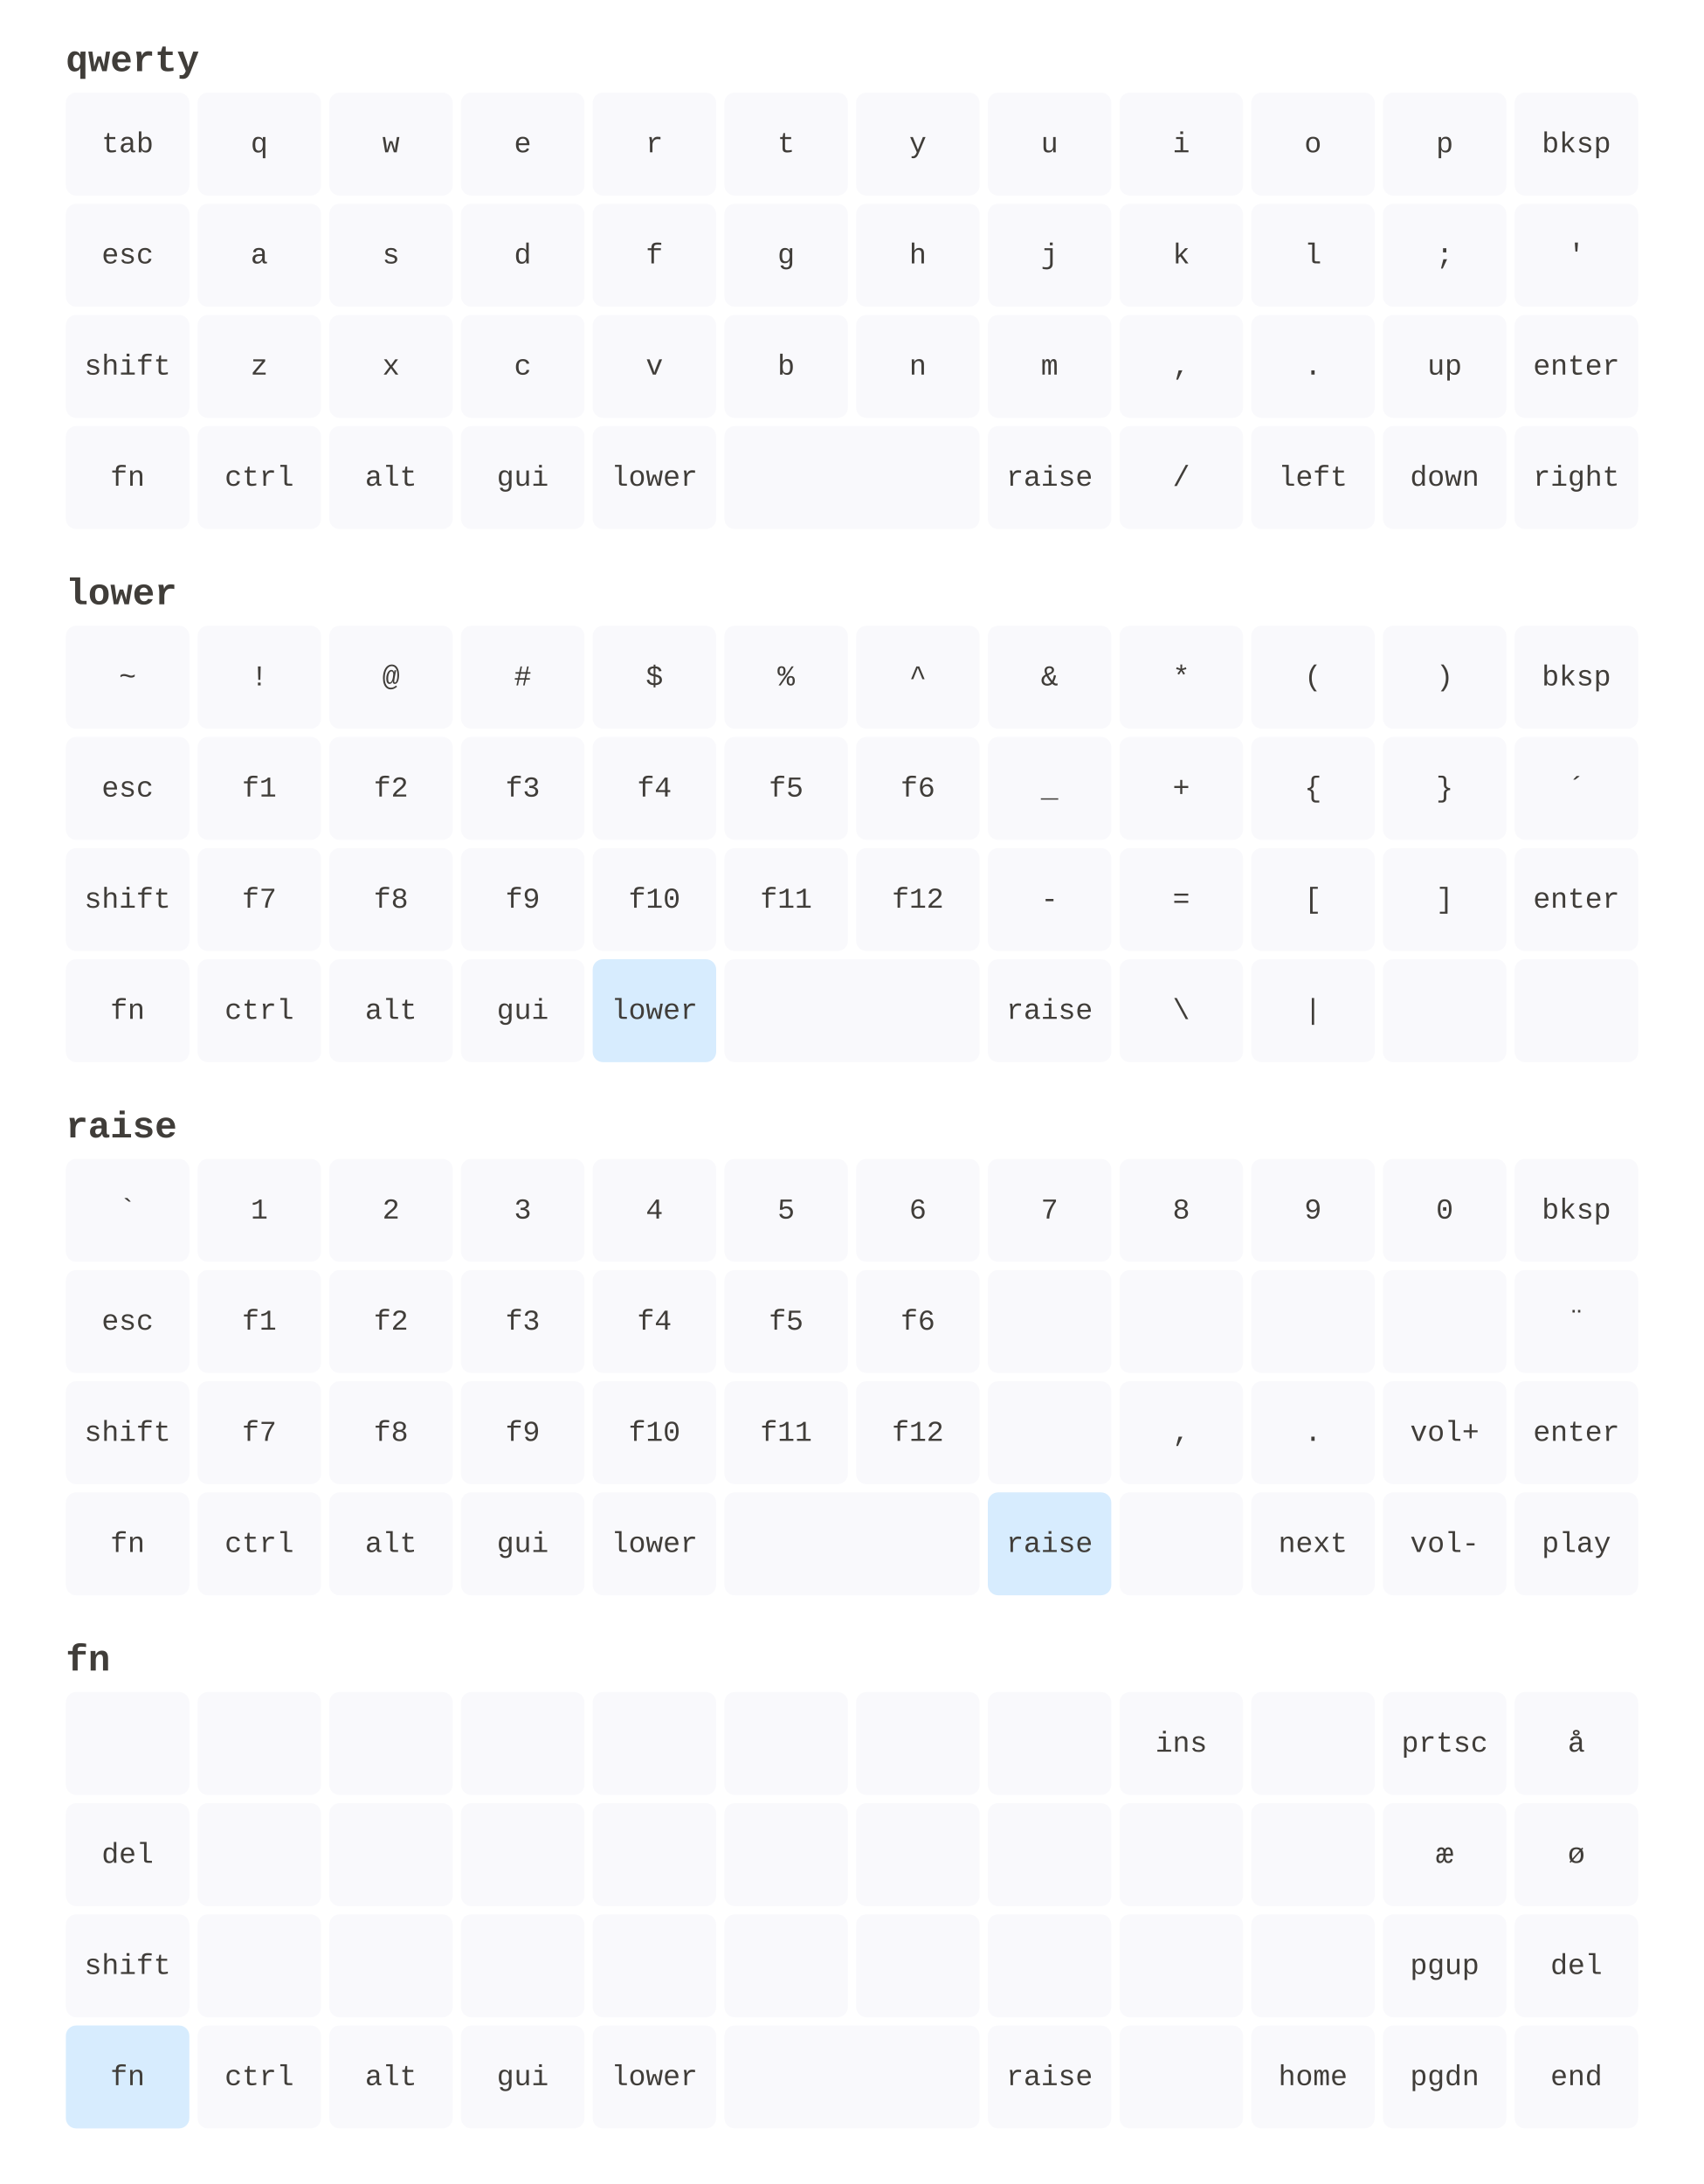
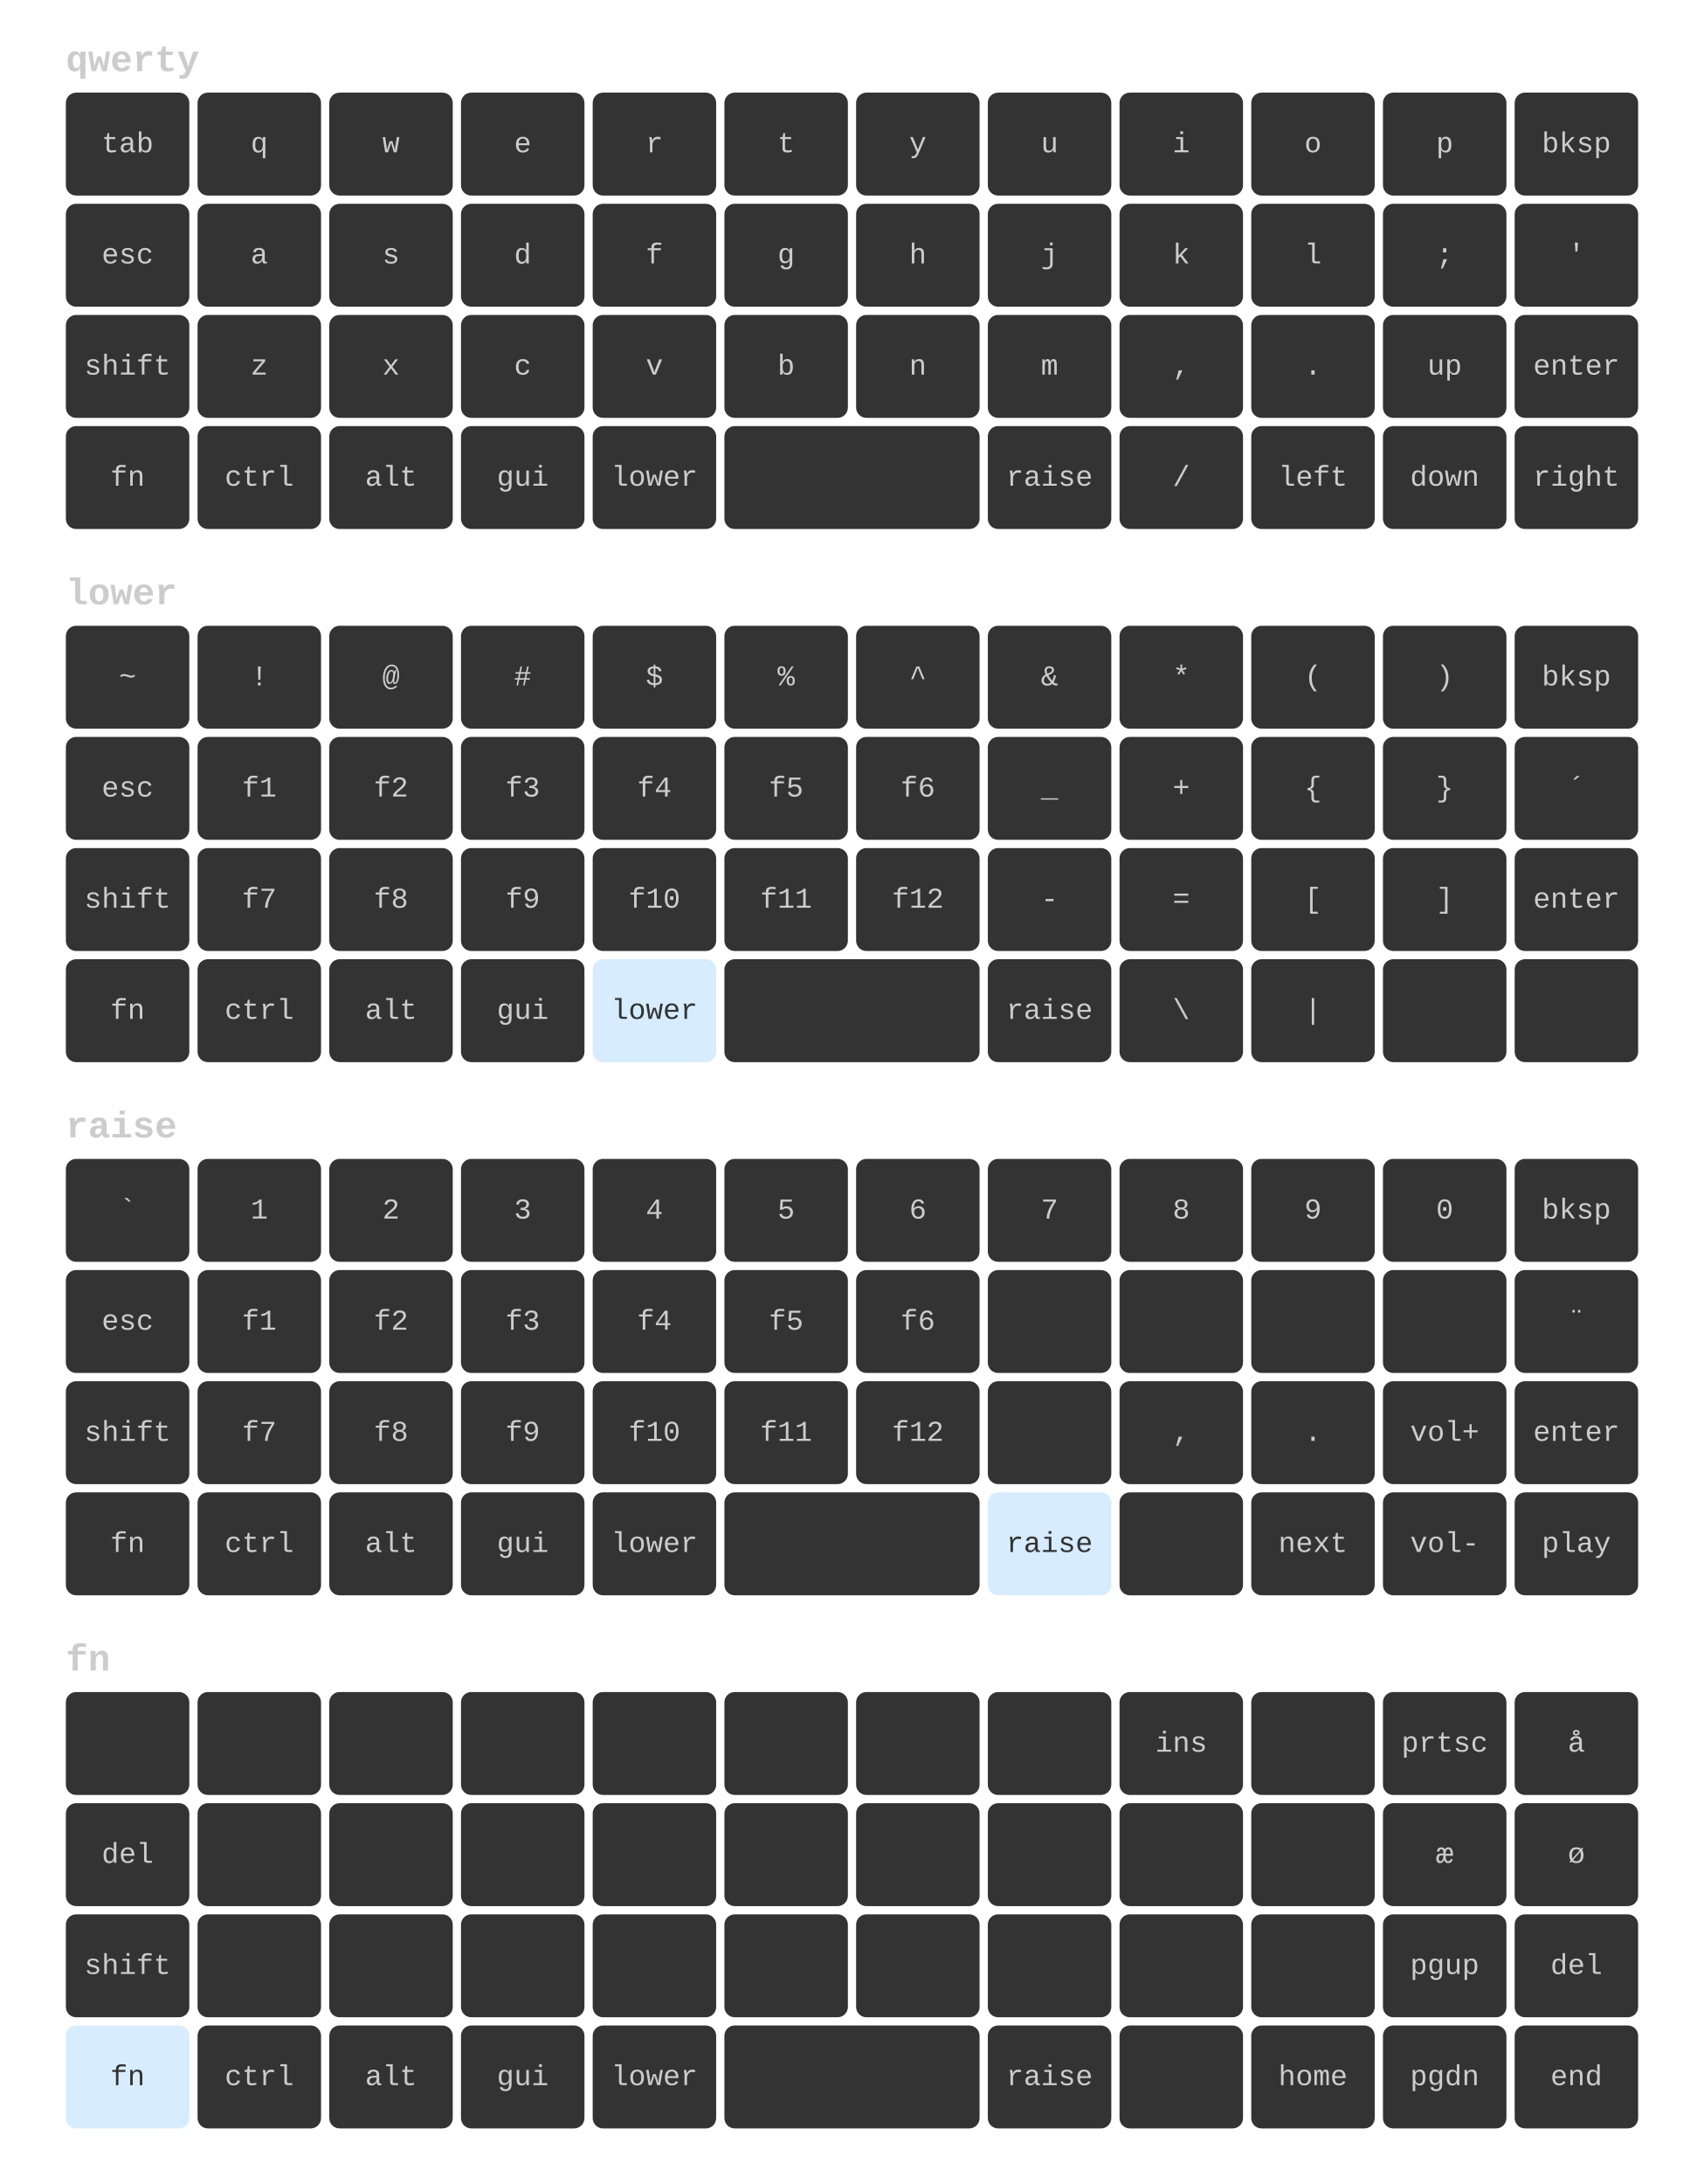
<svg xmlns="http://www.w3.org/2000/svg" width="828" height="1061" viewBox="0 0 828 1061">
  <style>
svg {
    font-family: SFMono-Regular,Consolas,Liberation Mono,Menlo,monospace;
    font-size: 14px;
    font-kerning: normal;
    text-rendering: optimizeLegibility;
+     background-color: #111111;
}
rect {
-     fill: #F9F9FC;
+     fill: #333333;
}
text {
-     fill: #403d39;
+     fill: #cccccc;
    text-anchor: middle;
    dominant-baseline: middle;
}
- .hold {
+ rect.hold {
    fill: #D7ECFE;
}
+ text.hold {
+     fill: #333333;
+ }
.layer {
-     fill: #403d39;
+     fill: #cccccc;
    text-anchor: start;
    dominant-baseline: hanging;
    font-weight: bold;
    font-size: 18px;
}
</style>
  <text x="32" y="25" class="layer">qwerty</text>
  <rect x="32" y="45" width="60" height="50" rx="5" ry="5" />
  <text x="62" y="70">tab</text>
  <rect x="96" y="45" width="60" height="50" rx="5" ry="5" />
  <text x="126" y="70">q</text>
  <rect x="160" y="45" width="60" height="50" rx="5" ry="5" />
  <text x="190" y="70">w</text>
  <rect x="224" y="45" width="60" height="50" rx="5" ry="5" />
  <text x="254" y="70">e</text>
  <rect x="288" y="45" width="60" height="50" rx="5" ry="5" />
  <text x="318" y="70">r</text>
  <rect x="352" y="45" width="60" height="50" rx="5" ry="5" />
  <text x="382" y="70">t</text>
  <rect x="416" y="45" width="60" height="50" rx="5" ry="5" />
  <text x="446" y="70">y</text>
  <rect x="480" y="45" width="60" height="50" rx="5" ry="5" />
  <text x="510" y="70">u</text>
  <rect x="544" y="45" width="60" height="50" rx="5" ry="5" />
  <text x="574" y="70">i</text>
  <rect x="608" y="45" width="60" height="50" rx="5" ry="5" />
  <text x="638" y="70">o</text>
  <rect x="672" y="45" width="60" height="50" rx="5" ry="5" />
  <text x="702" y="70">p</text>
  <rect x="736" y="45" width="60" height="50" rx="5" ry="5" />
  <text x="766" y="70">bksp</text>
  <rect x="32" y="99" width="60" height="50" rx="5" ry="5" />
  <text x="62" y="124">esc</text>
  <rect x="96" y="99" width="60" height="50" rx="5" ry="5" />
  <text x="126" y="124">a</text>
  <rect x="160" y="99" width="60" height="50" rx="5" ry="5" />
  <text x="190" y="124">s</text>
  <rect x="224" y="99" width="60" height="50" rx="5" ry="5" />
  <text x="254" y="124">d</text>
  <rect x="288" y="99" width="60" height="50" rx="5" ry="5" />
  <text x="318" y="124">f</text>
  <rect x="352" y="99" width="60" height="50" rx="5" ry="5" />
  <text x="382" y="124">g</text>
  <rect x="416" y="99" width="60" height="50" rx="5" ry="5" />
  <text x="446" y="124">h</text>
  <rect x="480" y="99" width="60" height="50" rx="5" ry="5" />
  <text x="510" y="124">j</text>
  <rect x="544" y="99" width="60" height="50" rx="5" ry="5" />
  <text x="574" y="124">k</text>
  <rect x="608" y="99" width="60" height="50" rx="5" ry="5" />
  <text x="638" y="124">l</text>
  <rect x="672" y="99" width="60" height="50" rx="5" ry="5" />
  <text x="702" y="124">;</text>
  <rect x="736" y="99" width="60" height="50" rx="5" ry="5" />
  <text x="766" y="124">'</text>
  <rect x="32" y="153" width="60" height="50" rx="5" ry="5" />
  <text x="62" y="178">shift</text>
  <rect x="96" y="153" width="60" height="50" rx="5" ry="5" />
  <text x="126" y="178">z</text>
  <rect x="160" y="153" width="60" height="50" rx="5" ry="5" />
  <text x="190" y="178">x</text>
  <rect x="224" y="153" width="60" height="50" rx="5" ry="5" />
  <text x="254" y="178">c</text>
  <rect x="288" y="153" width="60" height="50" rx="5" ry="5" />
  <text x="318" y="178">v</text>
  <rect x="352" y="153" width="60" height="50" rx="5" ry="5" />
  <text x="382" y="178">b</text>
  <rect x="416" y="153" width="60" height="50" rx="5" ry="5" />
  <text x="446" y="178">n</text>
  <rect x="480" y="153" width="60" height="50" rx="5" ry="5" />
  <text x="510" y="178">m</text>
  <rect x="544" y="153" width="60" height="50" rx="5" ry="5" />
  <text x="574" y="178">,</text>
  <rect x="608" y="153" width="60" height="50" rx="5" ry="5" />
  <text x="638" y="178">.</text>
  <rect x="672" y="153" width="60" height="50" rx="5" ry="5" />
  <text x="702" y="178">up</text>
  <rect x="736" y="153" width="60" height="50" rx="5" ry="5" />
  <text x="766" y="178">enter</text>
  <rect x="32" y="207" width="60" height="50" rx="5" ry="5" />
  <text x="62" y="232">fn</text>
  <rect x="96" y="207" width="60" height="50" rx="5" ry="5" />
  <text x="126" y="232">ctrl</text>
  <rect x="160" y="207" width="60" height="50" rx="5" ry="5" />
  <text x="190" y="232">alt</text>
  <rect x="224" y="207" width="60" height="50" rx="5" ry="5" />
  <text x="254" y="232">gui</text>
  <rect x="288" y="207" width="60" height="50" rx="5" ry="5" />
  <text x="318" y="232">lower</text>
  <rect x="352" y="207" width="124" height="50" rx="5" ry="5" />
  <text x="414" y="232" />
  <rect x="480" y="207" width="60" height="50" rx="5" ry="5" />
  <text x="510" y="232">raise</text>
  <rect x="544" y="207" width="60" height="50" rx="5" ry="5" />
  <text x="574" y="232">/</text>
  <rect x="608" y="207" width="60" height="50" rx="5" ry="5" />
  <text x="638" y="232">left</text>
  <rect x="672" y="207" width="60" height="50" rx="5" ry="5" />
  <text x="702" y="232">down</text>
  <rect x="736" y="207" width="60" height="50" rx="5" ry="5" />
  <text x="766" y="232">right</text>
  <text x="32" y="284" class="layer">lower</text>
  <rect x="32" y="304" width="60" height="50" rx="5" ry="5" />
  <text x="62" y="329">~</text>
  <rect x="96" y="304" width="60" height="50" rx="5" ry="5" />
  <text x="126" y="329">!</text>
  <rect x="160" y="304" width="60" height="50" rx="5" ry="5" />
  <text x="190" y="329">@</text>
  <rect x="224" y="304" width="60" height="50" rx="5" ry="5" />
  <text x="254" y="329">#</text>
  <rect x="288" y="304" width="60" height="50" rx="5" ry="5" />
  <text x="318" y="329">$</text>
  <rect x="352" y="304" width="60" height="50" rx="5" ry="5" />
  <text x="382" y="329">%</text>
  <rect x="416" y="304" width="60" height="50" rx="5" ry="5" />
  <text x="446" y="329">^</text>
  <rect x="480" y="304" width="60" height="50" rx="5" ry="5" />
  <text x="510" y="329">&amp;</text>
  <rect x="544" y="304" width="60" height="50" rx="5" ry="5" />
  <text x="574" y="329">*</text>
  <rect x="608" y="304" width="60" height="50" rx="5" ry="5" />
  <text x="638" y="329">(</text>
  <rect x="672" y="304" width="60" height="50" rx="5" ry="5" />
  <text x="702" y="329">)</text>
  <rect x="736" y="304" width="60" height="50" rx="5" ry="5" />
  <text x="766" y="329">bksp</text>
  <rect x="32" y="358" width="60" height="50" rx="5" ry="5" />
  <text x="62" y="383">esc</text>
  <rect x="96" y="358" width="60" height="50" rx="5" ry="5" />
  <text x="126" y="383">f1</text>
  <rect x="160" y="358" width="60" height="50" rx="5" ry="5" />
  <text x="190" y="383">f2</text>
  <rect x="224" y="358" width="60" height="50" rx="5" ry="5" />
  <text x="254" y="383">f3</text>
  <rect x="288" y="358" width="60" height="50" rx="5" ry="5" />
  <text x="318" y="383">f4</text>
  <rect x="352" y="358" width="60" height="50" rx="5" ry="5" />
  <text x="382" y="383">f5</text>
  <rect x="416" y="358" width="60" height="50" rx="5" ry="5" />
  <text x="446" y="383">f6</text>
  <rect x="480" y="358" width="60" height="50" rx="5" ry="5" />
  <text x="510" y="383">_</text>
  <rect x="544" y="358" width="60" height="50" rx="5" ry="5" />
  <text x="574" y="383">+</text>
  <rect x="608" y="358" width="60" height="50" rx="5" ry="5" />
  <text x="638" y="383">{</text>
  <rect x="672" y="358" width="60" height="50" rx="5" ry="5" />
  <text x="702" y="383">}</text>
  <rect x="736" y="358" width="60" height="50" rx="5" ry="5" />
  <text x="766" y="383">´</text>
  <rect x="32" y="412" width="60" height="50" rx="5" ry="5" />
  <text x="62" y="437">shift</text>
  <rect x="96" y="412" width="60" height="50" rx="5" ry="5" />
  <text x="126" y="437">f7</text>
  <rect x="160" y="412" width="60" height="50" rx="5" ry="5" />
  <text x="190" y="437">f8</text>
  <rect x="224" y="412" width="60" height="50" rx="5" ry="5" />
  <text x="254" y="437">f9</text>
  <rect x="288" y="412" width="60" height="50" rx="5" ry="5" />
  <text x="318" y="437">f10</text>
  <rect x="352" y="412" width="60" height="50" rx="5" ry="5" />
  <text x="382" y="437">f11</text>
  <rect x="416" y="412" width="60" height="50" rx="5" ry="5" />
  <text x="446" y="437">f12</text>
  <rect x="480" y="412" width="60" height="50" rx="5" ry="5" />
  <text x="510" y="437">-</text>
  <rect x="544" y="412" width="60" height="50" rx="5" ry="5" />
  <text x="574" y="437">=</text>
  <rect x="608" y="412" width="60" height="50" rx="5" ry="5" />
  <text x="638" y="437">[</text>
  <rect x="672" y="412" width="60" height="50" rx="5" ry="5" />
  <text x="702" y="437">]</text>
  <rect x="736" y="412" width="60" height="50" rx="5" ry="5" />
  <text x="766" y="437">enter</text>
  <rect x="32" y="466" width="60" height="50" rx="5" ry="5" />
  <text x="62" y="491">fn</text>
  <rect x="96" y="466" width="60" height="50" rx="5" ry="5" />
  <text x="126" y="491">ctrl</text>
  <rect x="160" y="466" width="60" height="50" rx="5" ry="5" />
  <text x="190" y="491">alt</text>
  <rect x="224" y="466" width="60" height="50" rx="5" ry="5" />
  <text x="254" y="491">gui</text>
  <rect x="288" y="466" width="60" height="50" class="hold" rx="5" ry="5" />
-   <text x="318" y="491">lower</text>
+   <text x="318" y="491" class="hold">lower</text>
  <rect x="352" y="466" width="124" height="50" rx="5" ry="5" />
  <text x="414" y="491" />
  <rect x="480" y="466" width="60" height="50" rx="5" ry="5" />
  <text x="510" y="491">raise</text>
  <rect x="544" y="466" width="60" height="50" rx="5" ry="5" />
  <text x="574" y="491">\</text>
  <rect x="608" y="466" width="60" height="50" rx="5" ry="5" />
  <text x="638" y="491">|</text>
  <rect x="672" y="466" width="60" height="50" rx="5" ry="5" />
  <text x="702" y="491" />
  <rect x="736" y="466" width="60" height="50" rx="5" ry="5" />
  <text x="766" y="491" />
  <text x="32" y="543" class="layer">raise</text>
  <rect x="32" y="563" width="60" height="50" rx="5" ry="5" />
  <text x="62" y="588">`</text>
  <rect x="96" y="563" width="60" height="50" rx="5" ry="5" />
  <text x="126" y="588">1</text>
  <rect x="160" y="563" width="60" height="50" rx="5" ry="5" />
  <text x="190" y="588">2</text>
  <rect x="224" y="563" width="60" height="50" rx="5" ry="5" />
  <text x="254" y="588">3</text>
  <rect x="288" y="563" width="60" height="50" rx="5" ry="5" />
  <text x="318" y="588">4</text>
  <rect x="352" y="563" width="60" height="50" rx="5" ry="5" />
  <text x="382" y="588">5</text>
  <rect x="416" y="563" width="60" height="50" rx="5" ry="5" />
  <text x="446" y="588">6</text>
  <rect x="480" y="563" width="60" height="50" rx="5" ry="5" />
  <text x="510" y="588">7</text>
  <rect x="544" y="563" width="60" height="50" rx="5" ry="5" />
  <text x="574" y="588">8</text>
  <rect x="608" y="563" width="60" height="50" rx="5" ry="5" />
  <text x="638" y="588">9</text>
  <rect x="672" y="563" width="60" height="50" rx="5" ry="5" />
  <text x="702" y="588">0</text>
  <rect x="736" y="563" width="60" height="50" rx="5" ry="5" />
  <text x="766" y="588">bksp</text>
  <rect x="32" y="617" width="60" height="50" rx="5" ry="5" />
  <text x="62" y="642">esc</text>
  <rect x="96" y="617" width="60" height="50" rx="5" ry="5" />
  <text x="126" y="642">f1</text>
  <rect x="160" y="617" width="60" height="50" rx="5" ry="5" />
  <text x="190" y="642">f2</text>
  <rect x="224" y="617" width="60" height="50" rx="5" ry="5" />
  <text x="254" y="642">f3</text>
  <rect x="288" y="617" width="60" height="50" rx="5" ry="5" />
  <text x="318" y="642">f4</text>
  <rect x="352" y="617" width="60" height="50" rx="5" ry="5" />
  <text x="382" y="642">f5</text>
  <rect x="416" y="617" width="60" height="50" rx="5" ry="5" />
  <text x="446" y="642">f6</text>
  <rect x="480" y="617" width="60" height="50" rx="5" ry="5" />
  <text x="510" y="642" />
  <rect x="544" y="617" width="60" height="50" rx="5" ry="5" />
  <text x="574" y="642" />
  <rect x="608" y="617" width="60" height="50" rx="5" ry="5" />
  <text x="638" y="642" />
  <rect x="672" y="617" width="60" height="50" rx="5" ry="5" />
  <text x="702" y="642" />
  <rect x="736" y="617" width="60" height="50" rx="5" ry="5" />
  <text x="766" y="642">¨</text>
  <rect x="32" y="671" width="60" height="50" rx="5" ry="5" />
  <text x="62" y="696">shift</text>
  <rect x="96" y="671" width="60" height="50" rx="5" ry="5" />
  <text x="126" y="696">f7</text>
  <rect x="160" y="671" width="60" height="50" rx="5" ry="5" />
  <text x="190" y="696">f8</text>
  <rect x="224" y="671" width="60" height="50" rx="5" ry="5" />
  <text x="254" y="696">f9</text>
  <rect x="288" y="671" width="60" height="50" rx="5" ry="5" />
  <text x="318" y="696">f10</text>
  <rect x="352" y="671" width="60" height="50" rx="5" ry="5" />
  <text x="382" y="696">f11</text>
  <rect x="416" y="671" width="60" height="50" rx="5" ry="5" />
  <text x="446" y="696">f12</text>
  <rect x="480" y="671" width="60" height="50" rx="5" ry="5" />
  <text x="510" y="696" />
  <rect x="544" y="671" width="60" height="50" rx="5" ry="5" />
  <text x="574" y="696">,</text>
  <rect x="608" y="671" width="60" height="50" rx="5" ry="5" />
  <text x="638" y="696">.</text>
  <rect x="672" y="671" width="60" height="50" rx="5" ry="5" />
  <text x="702" y="696">vol+</text>
  <rect x="736" y="671" width="60" height="50" rx="5" ry="5" />
  <text x="766" y="696">enter</text>
  <rect x="32" y="725" width="60" height="50" rx="5" ry="5" />
  <text x="62" y="750">fn</text>
  <rect x="96" y="725" width="60" height="50" rx="5" ry="5" />
  <text x="126" y="750">ctrl</text>
  <rect x="160" y="725" width="60" height="50" rx="5" ry="5" />
  <text x="190" y="750">alt</text>
  <rect x="224" y="725" width="60" height="50" rx="5" ry="5" />
  <text x="254" y="750">gui</text>
  <rect x="288" y="725" width="60" height="50" rx="5" ry="5" />
  <text x="318" y="750">lower</text>
  <rect x="352" y="725" width="124" height="50" rx="5" ry="5" />
  <text x="414" y="750" />
  <rect x="480" y="725" width="60" height="50" class="hold" rx="5" ry="5" />
-   <text x="510" y="750">raise</text>
+   <text x="510" y="750" class="hold">raise</text>
  <rect x="544" y="725" width="60" height="50" rx="5" ry="5" />
  <text x="574" y="750" />
  <rect x="608" y="725" width="60" height="50" rx="5" ry="5" />
  <text x="638" y="750">next</text>
  <rect x="672" y="725" width="60" height="50" rx="5" ry="5" />
  <text x="702" y="750">vol-</text>
  <rect x="736" y="725" width="60" height="50" rx="5" ry="5" />
  <text x="766" y="750">play</text>
  <text x="32" y="802" class="layer">fn</text>
  <rect x="32" y="822" width="60" height="50" rx="5" ry="5" />
  <text x="62" y="847" />
  <rect x="96" y="822" width="60" height="50" rx="5" ry="5" />
  <text x="126" y="847" />
  <rect x="160" y="822" width="60" height="50" rx="5" ry="5" />
  <text x="190" y="847" />
  <rect x="224" y="822" width="60" height="50" rx="5" ry="5" />
  <text x="254" y="847" />
  <rect x="288" y="822" width="60" height="50" rx="5" ry="5" />
  <text x="318" y="847" />
  <rect x="352" y="822" width="60" height="50" rx="5" ry="5" />
  <text x="382" y="847" />
  <rect x="416" y="822" width="60" height="50" rx="5" ry="5" />
  <text x="446" y="847" />
  <rect x="480" y="822" width="60" height="50" rx="5" ry="5" />
  <text x="510" y="847" />
  <rect x="544" y="822" width="60" height="50" rx="5" ry="5" />
  <text x="574" y="847">ins</text>
  <rect x="608" y="822" width="60" height="50" rx="5" ry="5" />
  <text x="638" y="847" />
  <rect x="672" y="822" width="60" height="50" rx="5" ry="5" />
  <text x="702" y="847">prtsc</text>
  <rect x="736" y="822" width="60" height="50" rx="5" ry="5" />
  <text x="766" y="847">å</text>
  <rect x="32" y="876" width="60" height="50" rx="5" ry="5" />
  <text x="62" y="901">del</text>
  <rect x="96" y="876" width="60" height="50" rx="5" ry="5" />
  <text x="126" y="901" />
  <rect x="160" y="876" width="60" height="50" rx="5" ry="5" />
  <text x="190" y="901" />
  <rect x="224" y="876" width="60" height="50" rx="5" ry="5" />
  <text x="254" y="901" />
  <rect x="288" y="876" width="60" height="50" rx="5" ry="5" />
  <text x="318" y="901" />
  <rect x="352" y="876" width="60" height="50" rx="5" ry="5" />
  <text x="382" y="901" />
  <rect x="416" y="876" width="60" height="50" rx="5" ry="5" />
  <text x="446" y="901" />
  <rect x="480" y="876" width="60" height="50" rx="5" ry="5" />
  <text x="510" y="901" />
  <rect x="544" y="876" width="60" height="50" rx="5" ry="5" />
  <text x="574" y="901" />
  <rect x="608" y="876" width="60" height="50" rx="5" ry="5" />
  <text x="638" y="901" />
  <rect x="672" y="876" width="60" height="50" rx="5" ry="5" />
  <text x="702" y="901">æ</text>
  <rect x="736" y="876" width="60" height="50" rx="5" ry="5" />
  <text x="766" y="901">ø</text>
  <rect x="32" y="930" width="60" height="50" rx="5" ry="5" />
  <text x="62" y="955">shift</text>
  <rect x="96" y="930" width="60" height="50" rx="5" ry="5" />
  <text x="126" y="955" />
  <rect x="160" y="930" width="60" height="50" rx="5" ry="5" />
  <text x="190" y="955" />
  <rect x="224" y="930" width="60" height="50" rx="5" ry="5" />
  <text x="254" y="955" />
  <rect x="288" y="930" width="60" height="50" rx="5" ry="5" />
  <text x="318" y="955" />
  <rect x="352" y="930" width="60" height="50" rx="5" ry="5" />
  <text x="382" y="955" />
  <rect x="416" y="930" width="60" height="50" rx="5" ry="5" />
  <text x="446" y="955" />
  <rect x="480" y="930" width="60" height="50" rx="5" ry="5" />
  <text x="510" y="955" />
  <rect x="544" y="930" width="60" height="50" rx="5" ry="5" />
  <text x="574" y="955" />
  <rect x="608" y="930" width="60" height="50" rx="5" ry="5" />
  <text x="638" y="955" />
  <rect x="672" y="930" width="60" height="50" rx="5" ry="5" />
  <text x="702" y="955">pgup</text>
  <rect x="736" y="930" width="60" height="50" rx="5" ry="5" />
  <text x="766" y="955">del</text>
  <rect x="32" y="984" width="60" height="50" class="hold" rx="5" ry="5" />
-   <text x="62" y="1009">fn</text>
+   <text x="62" y="1009" class="hold">fn</text>
  <rect x="96" y="984" width="60" height="50" rx="5" ry="5" />
  <text x="126" y="1009">ctrl</text>
  <rect x="160" y="984" width="60" height="50" rx="5" ry="5" />
  <text x="190" y="1009">alt</text>
  <rect x="224" y="984" width="60" height="50" rx="5" ry="5" />
  <text x="254" y="1009">gui</text>
  <rect x="288" y="984" width="60" height="50" rx="5" ry="5" />
  <text x="318" y="1009">lower</text>
  <rect x="352" y="984" width="124" height="50" rx="5" ry="5" />
  <text x="414" y="1009" />
  <rect x="480" y="984" width="60" height="50" rx="5" ry="5" />
  <text x="510" y="1009">raise</text>
  <rect x="544" y="984" width="60" height="50" rx="5" ry="5" />
  <text x="574" y="1009" />
  <rect x="608" y="984" width="60" height="50" rx="5" ry="5" />
  <text x="638" y="1009">home</text>
  <rect x="672" y="984" width="60" height="50" rx="5" ry="5" />
  <text x="702" y="1009">pgdn</text>
  <rect x="736" y="984" width="60" height="50" rx="5" ry="5" />
  <text x="766" y="1009">end</text>
</svg>
